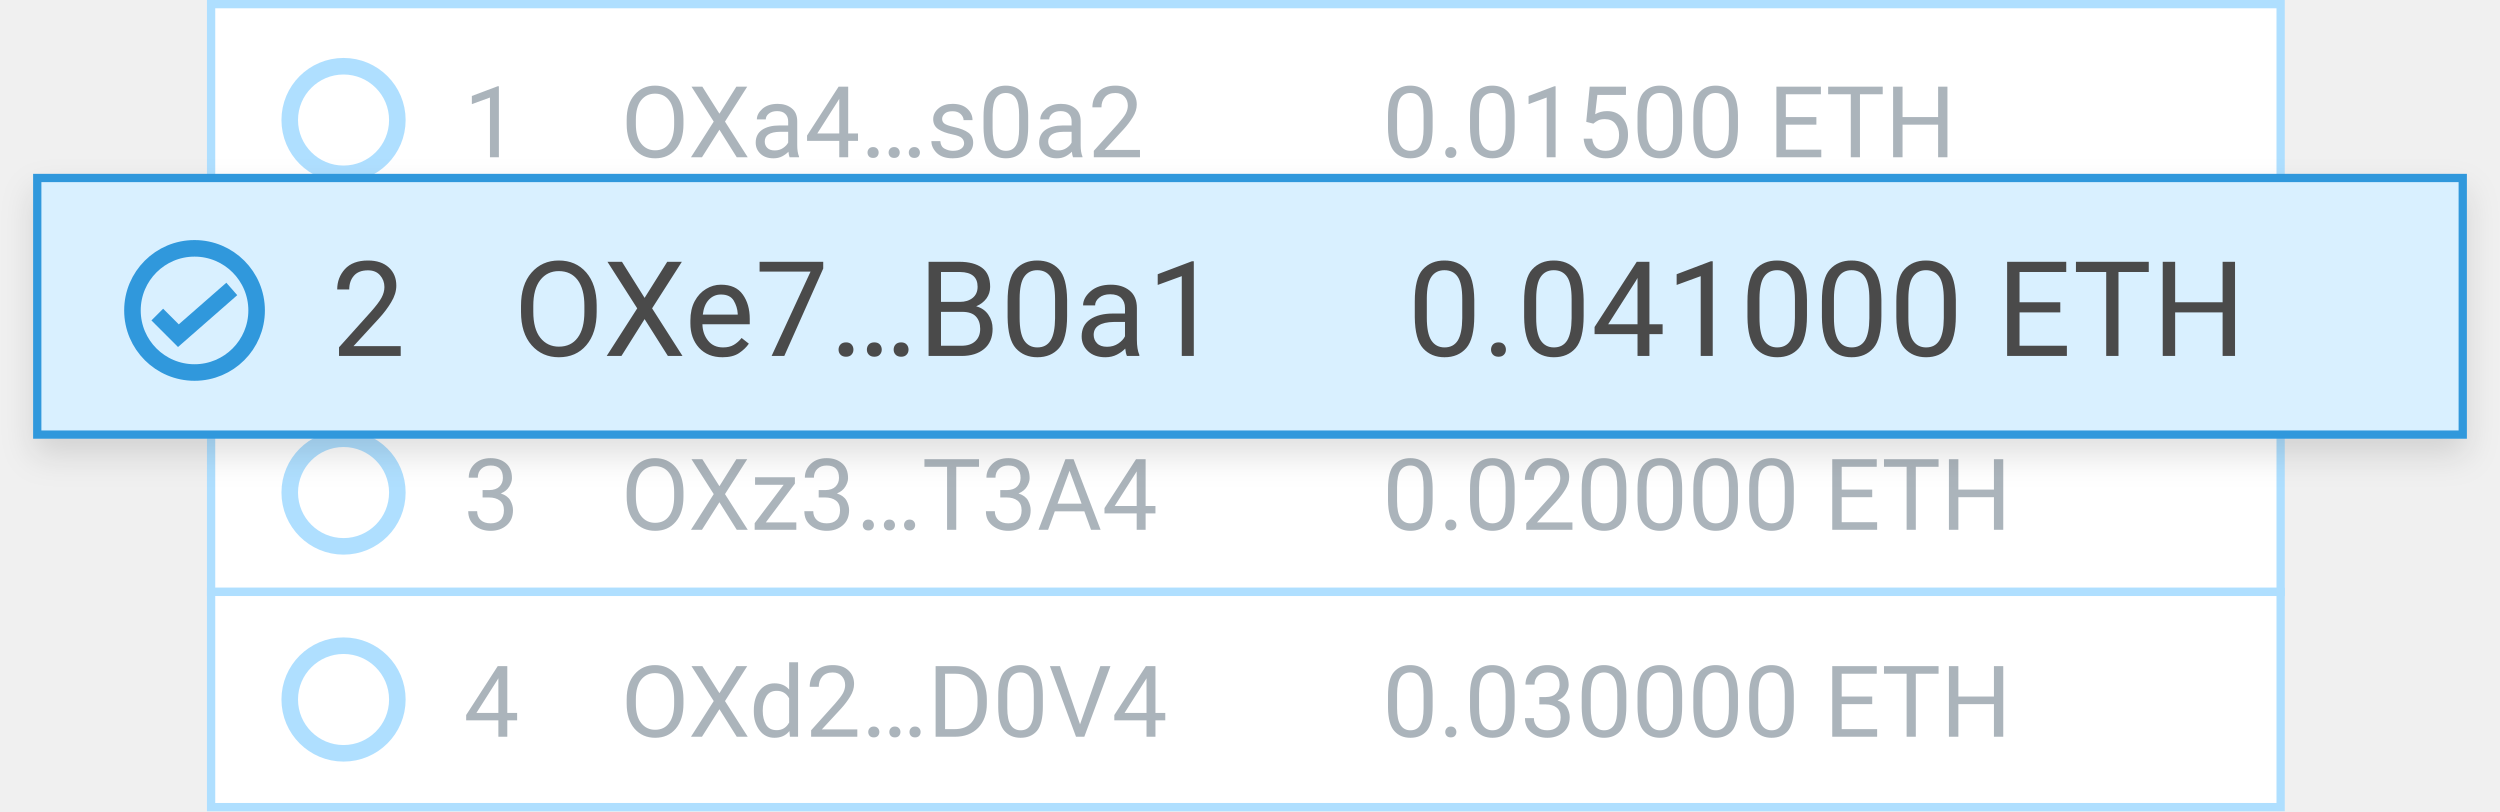
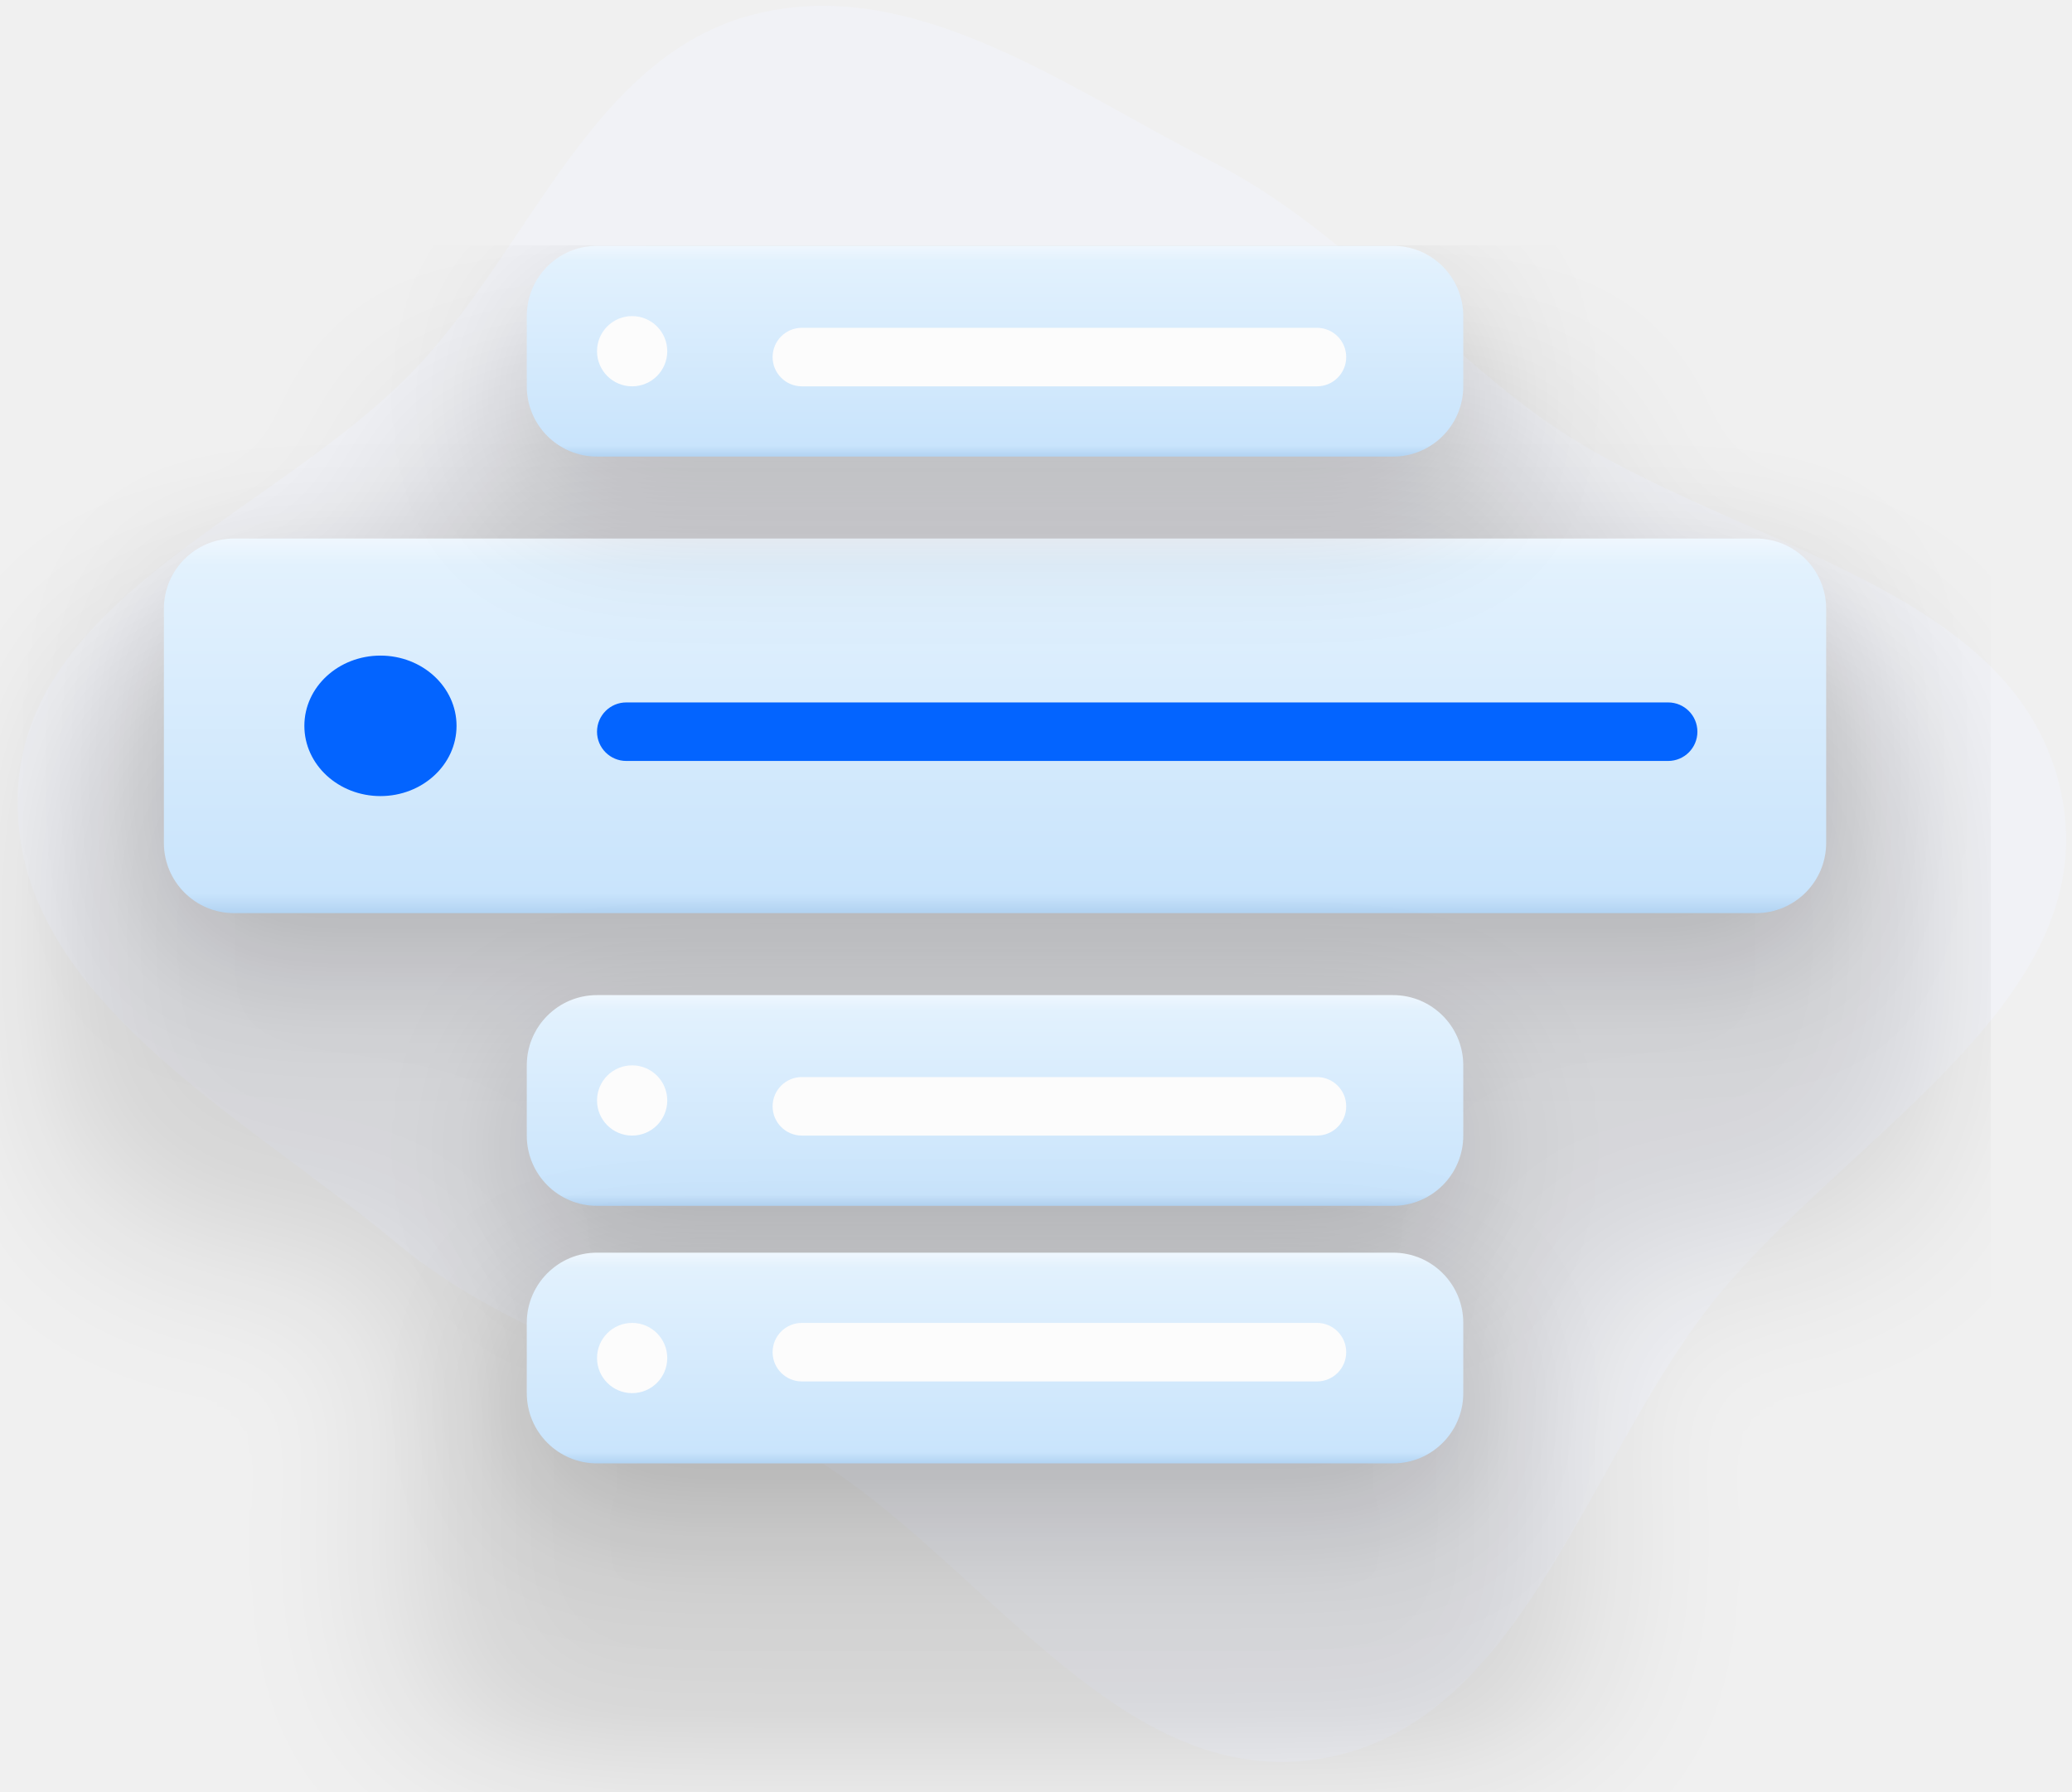
- <svg xmlns="http://www.w3.org/2000/svg" xmlns:xlink="http://www.w3.org/1999/xlink" width="302" height="98">
-   <defs>
-     <filter x="-2.4%" y="-15.6%" width="104.8%" height="143.8%" filterUnits="objectBoundingBox" id="a">
-       <feOffset dy="2" in="SourceAlpha" result="shadowOffsetOuter1" />
-       <feGaussianBlur stdDeviation="2" in="shadowOffsetOuter1" result="shadowBlurOuter1" />
-       <feComposite in="shadowBlurOuter1" in2="SourceAlpha" operator="out" result="shadowBlurOuter1" />
-       <feColorMatrix values="0 0 0 0 0 0 0 0 0 0 0 0 0 0 0 0 0 0 0.123 0" in="shadowBlurOuter1" />
-     </filter>
-     <path id="b" d="M0 0h294v32H0z" />
-   </defs>
-   <g fill="none" fill-rule="evenodd">
-     <g transform="translate(25 45)">
-       <path stroke="#AFDFFF" fill="#FFF" d="M.5.5h250v26H.5z" />
-       <text font-family="Roboto-Regular, Roboto" font-size="12" fill="#ABB4BB">
-         <tspan x="31" y="19">3</tspan>
-       </text>
-       <text font-family="Roboto-Regular, Roboto" font-size="12" fill="#ABB4BB">
-         <tspan x="50" y="19">OXz3…T3A4</tspan>
-       </text>
-       <text font-family="Roboto-Regular, Roboto" font-size="12" fill="#ABB4BB">
-         <tspan x="142" y="19">0.020000 ETH</tspan>
-       </text>
-       <circle stroke="#AFDFFF" stroke-width="2" cx="16.5" cy="14.5" r="6.5" />
+ <svg xmlns="http://www.w3.org/2000/svg" width="177" height="153" viewBox="0 0 177 153" fill="none">
+   <path fill-rule="evenodd" clip-rule="evenodd" d="M176.139 68.029C179.622 85.883 157.006 97.39 145.897 111.76C135.251 125.531 129.729 147.654 112.565 150.264C95.033 152.93 83.455 132.29 67.972 123.61C56.52 117.19 43.858 114.525 33.779 106.097C20.707 95.165 1.081 85.107 1.507 68.029C1.934 50.873 23.905 43.795 35.643 31.322C45.378 20.976 50.62 4.793 64.348 1.247C77.95 -2.267 90.982 7.409 103.506 13.791C114.097 19.188 121.432 28.078 130.962 35.194C146.254 46.613 172.477 49.251 176.139 68.029Z" fill="#F1F2F6" />
+   <g filter="url(#filter0_d)">
+     <g filter="url(#filter1_d)">
+       <rect x="14" y="46" width="142" height="32" rx="6" fill="url(#paint0_linear)" />
    </g>
-     <g transform="translate(25)">
-       <path stroke="#AFDFFF" fill="#FFF" d="M.5.5h250v26H.5z" />
-       <text font-family="Roboto-Regular, Roboto" font-size="12" fill="#ABB4BB">
-         <tspan x="31" y="19">1</tspan>
-       </text>
-       <text font-family="Roboto-Regular, Roboto" font-size="12" fill="#ABB4BB">
-         <tspan x="50" y="19">OXa4…s0a2</tspan>
-       </text>
-       <text font-family="Roboto-Regular, Roboto" font-size="12" fill="#ABB4BB">
-         <tspan x="142" y="19">0.01500 ETH</tspan>
-       </text>
-       <circle stroke="#AFDFFF" stroke-width="2" cx="16.5" cy="14.5" r="6.5" />
+     <g filter="url(#filter2_d)">
+       <rect x="45" y="85" width="80" height="18" rx="6" fill="url(#paint1_linear)" />
    </g>
-     <g transform="translate(25 71)">
-       <path stroke="#AFDFFF" fill="#FFF" d="M.5.5h250v26H.5z" />
-       <text font-family="Roboto-Regular, Roboto" font-size="12" fill="#ABB4BB">
-         <tspan x="31" y="18">4</tspan>
-       </text>
-       <text font-family="Roboto-Regular, Roboto" font-size="12" fill="#ABB4BB">
-         <tspan x="50" y="18">OXd2…D0V4</tspan>
-       </text>
-       <text font-family="Roboto-Regular, Roboto" font-size="12" fill="#ABB4BB">
-         <tspan x="142" y="18">0.030000 ETH</tspan>
-       </text>
-       <circle stroke="#AFDFFF" stroke-width="2" cx="16.5" cy="13.5" r="6.5" />
+     <g filter="url(#filter3_d)">
+       <rect x="45" y="21" width="80" height="18" rx="6" fill="url(#paint2_linear)" />
    </g>
-     <g transform="translate(4 21)">
-       <use fill="#000" filter="url(#a)" xlink:href="#b" />
-       <path stroke="#3098DC" stroke-linejoin="square" fill="#D9F0FF" d="M.5.5h293v31H.5z" />
-       <text font-family="Roboto-Regular, Roboto" font-size="16" fill="#4A4A4A">
-         <tspan x="36" y="22">2</tspan>
-       </text>
-       <text font-family="Roboto-Regular, Roboto" font-size="16" fill="#4A4A4A">
-         <tspan x="58" y="22">OXe7…B0a1</tspan>
-       </text>
-       <text font-family="Roboto-Regular, Roboto" font-size="16" fill="#4A4A4A">
-         <tspan x="166" y="22">0.041000 ETH</tspan>
-       </text>
-       <circle stroke="#3098DC" stroke-width="2" cx="19.5" cy="16.5" r="7.5" />
-       <path stroke="#3098DC" stroke-width="2" d="M15 17l2.55 2.55L24 13.904" />
+     <g filter="url(#filter4_d)">
+       <rect x="45" y="107" width="80" height="18" rx="6" fill="url(#paint3_linear)" />
    </g>
  </g>
+   <rect x="51" y="60" width="94" height="5" rx="2.5" fill="#0364FF" />
+   <rect x="66" y="92" width="49" height="5" rx="2.5" fill="#FCFCFC" />
+   <rect x="66" y="28" width="49" height="5" rx="2.5" fill="#FCFCFC" />
+   <rect x="66" y="113" width="49" height="5" rx="2.5" fill="#FCFCFC" />
+   <ellipse cx="32.5" cy="62" rx="6.5" ry="6" fill="#0364FF" />
+   <circle cx="54" cy="94" r="3" fill="#FCFCFC" />
+   <circle cx="54" cy="30" r="3" fill="#FCFCFC" />
+   <circle cx="54" cy="116" r="3" fill="#FCFCFC" />
+   <defs>
+     <filter id="filter0_d" x="0" y="21" width="170" height="132" filterUnits="userSpaceOnUse" color-interpolation-filters="sRGB">
+       <feFlood flood-opacity="0" result="BackgroundImageFix" />
+       <feColorMatrix in="SourceAlpha" type="matrix" values="0 0 0 0 0 0 0 0 0 0 0 0 0 0 0 0 0 0 127 0" />
+       <feOffset dy="14" />
+       <feGaussianBlur stdDeviation="7" />
+       <feColorMatrix type="matrix" values="0 0 0 0 0 0 0 0 0 0 0 0 0 0 0 0 0 0 0.12 0" />
+       <feBlend mode="normal" in2="BackgroundImageFix" result="effect1_dropShadow" />
+       <feBlend mode="normal" in="SourceGraphic" in2="effect1_dropShadow" result="shape" />
+     </filter>
+     <filter id="filter1_d" x="2" y="38" width="166" height="56" filterUnits="userSpaceOnUse" color-interpolation-filters="sRGB">
+       <feFlood flood-opacity="0" result="BackgroundImageFix" />
+       <feColorMatrix in="SourceAlpha" type="matrix" values="0 0 0 0 0 0 0 0 0 0 0 0 0 0 0 0 0 0 127 0" />
+       <feOffset dy="4" />
+       <feGaussianBlur stdDeviation="6" />
+       <feColorMatrix type="matrix" values="0 0 0 0 0 0 0 0 0 0 0 0 0 0 0 0 0 0 0.16 0" />
+       <feBlend mode="normal" in2="BackgroundImageFix" result="effect1_dropShadow" />
+       <feBlend mode="normal" in="SourceGraphic" in2="effect1_dropShadow" result="shape" />
+     </filter>
+     <filter id="filter2_d" x="33" y="77" width="104" height="42" filterUnits="userSpaceOnUse" color-interpolation-filters="sRGB">
+       <feFlood flood-opacity="0" result="BackgroundImageFix" />
+       <feColorMatrix in="SourceAlpha" type="matrix" values="0 0 0 0 0 0 0 0 0 0 0 0 0 0 0 0 0 0 127 0" />
+       <feOffset dy="4" />
+       <feGaussianBlur stdDeviation="6" />
+       <feColorMatrix type="matrix" values="0 0 0 0 0 0 0 0 0 0 0 0 0 0 0 0 0 0 0.16 0" />
+       <feBlend mode="normal" in2="BackgroundImageFix" result="effect1_dropShadow" />
+       <feBlend mode="normal" in="SourceGraphic" in2="effect1_dropShadow" result="shape" />
+     </filter>
+     <filter id="filter3_d" x="33" y="13" width="104" height="42" filterUnits="userSpaceOnUse" color-interpolation-filters="sRGB">
+       <feFlood flood-opacity="0" result="BackgroundImageFix" />
+       <feColorMatrix in="SourceAlpha" type="matrix" values="0 0 0 0 0 0 0 0 0 0 0 0 0 0 0 0 0 0 127 0" />
+       <feOffset dy="4" />
+       <feGaussianBlur stdDeviation="6" />
+       <feColorMatrix type="matrix" values="0 0 0 0 0 0 0 0 0 0 0 0 0 0 0 0 0 0 0.16 0" />
+       <feBlend mode="normal" in2="BackgroundImageFix" result="effect1_dropShadow" />
+       <feBlend mode="normal" in="SourceGraphic" in2="effect1_dropShadow" result="shape" />
+     </filter>
+     <filter id="filter4_d" x="33" y="99" width="104" height="42" filterUnits="userSpaceOnUse" color-interpolation-filters="sRGB">
+       <feFlood flood-opacity="0" result="BackgroundImageFix" />
+       <feColorMatrix in="SourceAlpha" type="matrix" values="0 0 0 0 0 0 0 0 0 0 0 0 0 0 0 0 0 0 127 0" />
+       <feOffset dy="4" />
+       <feGaussianBlur stdDeviation="6" />
+       <feColorMatrix type="matrix" values="0 0 0 0 0 0 0 0 0 0 0 0 0 0 0 0 0 0 0.16 0" />
+       <feBlend mode="normal" in2="BackgroundImageFix" result="effect1_dropShadow" />
+       <feBlend mode="normal" in="SourceGraphic" in2="effect1_dropShadow" result="shape" />
+     </filter>
+     <linearGradient id="paint0_linear" x1="85" y1="46" x2="85" y2="78" gradientUnits="userSpaceOnUse">
+       <stop stop-color="#EFF7FE" />
+       <stop offset="0.073" stop-color="#E2F1FD" />
+       <stop offset="0.947" stop-color="#C9E4FC" />
+       <stop offset="1" stop-color="#B2D3F2" />
+     </linearGradient>
+     <linearGradient id="paint1_linear" x1="85" y1="85" x2="85" y2="103" gradientUnits="userSpaceOnUse">
+       <stop stop-color="#EFF7FE" />
+       <stop offset="0.073" stop-color="#E2F1FD" />
+       <stop offset="0.947" stop-color="#C9E4FC" />
+       <stop offset="1" stop-color="#B2D3F2" />
+     </linearGradient>
+     <linearGradient id="paint2_linear" x1="85" y1="21" x2="85" y2="39" gradientUnits="userSpaceOnUse">
+       <stop stop-color="#EFF7FE" />
+       <stop offset="0.073" stop-color="#E2F1FD" />
+       <stop offset="0.947" stop-color="#C9E4FC" />
+       <stop offset="1" stop-color="#B2D3F2" />
+     </linearGradient>
+     <linearGradient id="paint3_linear" x1="85" y1="107" x2="85" y2="125" gradientUnits="userSpaceOnUse">
+       <stop stop-color="#EFF7FE" />
+       <stop offset="0.073" stop-color="#E2F1FD" />
+       <stop offset="0.947" stop-color="#C9E4FC" />
+       <stop offset="1" stop-color="#B2D3F2" />
+     </linearGradient>
+   </defs>
</svg>
